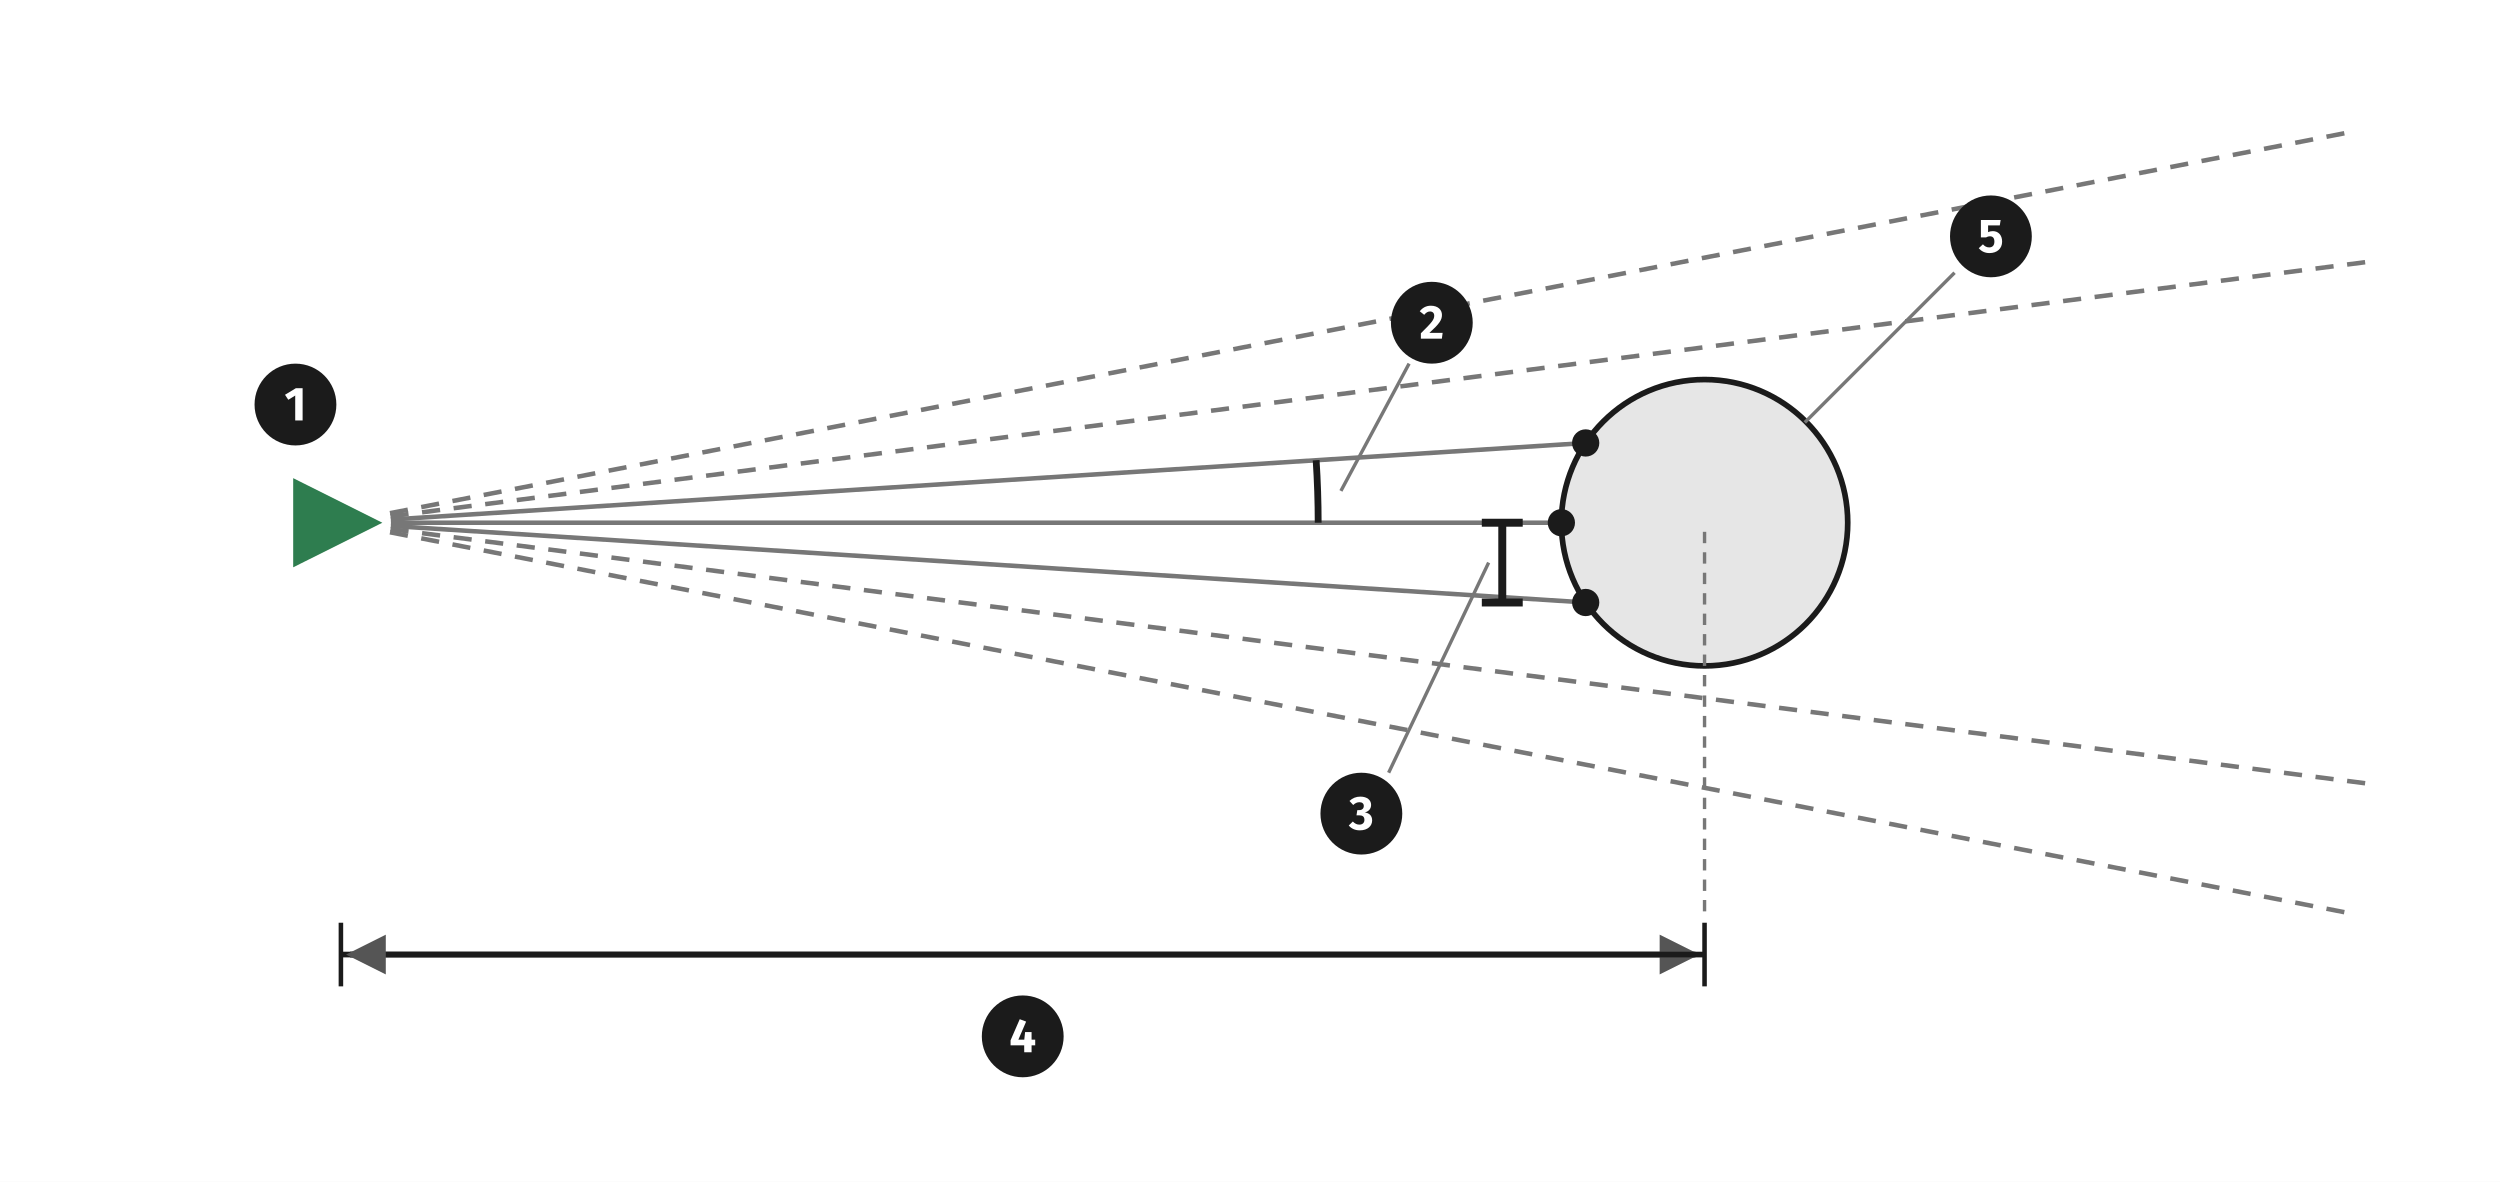
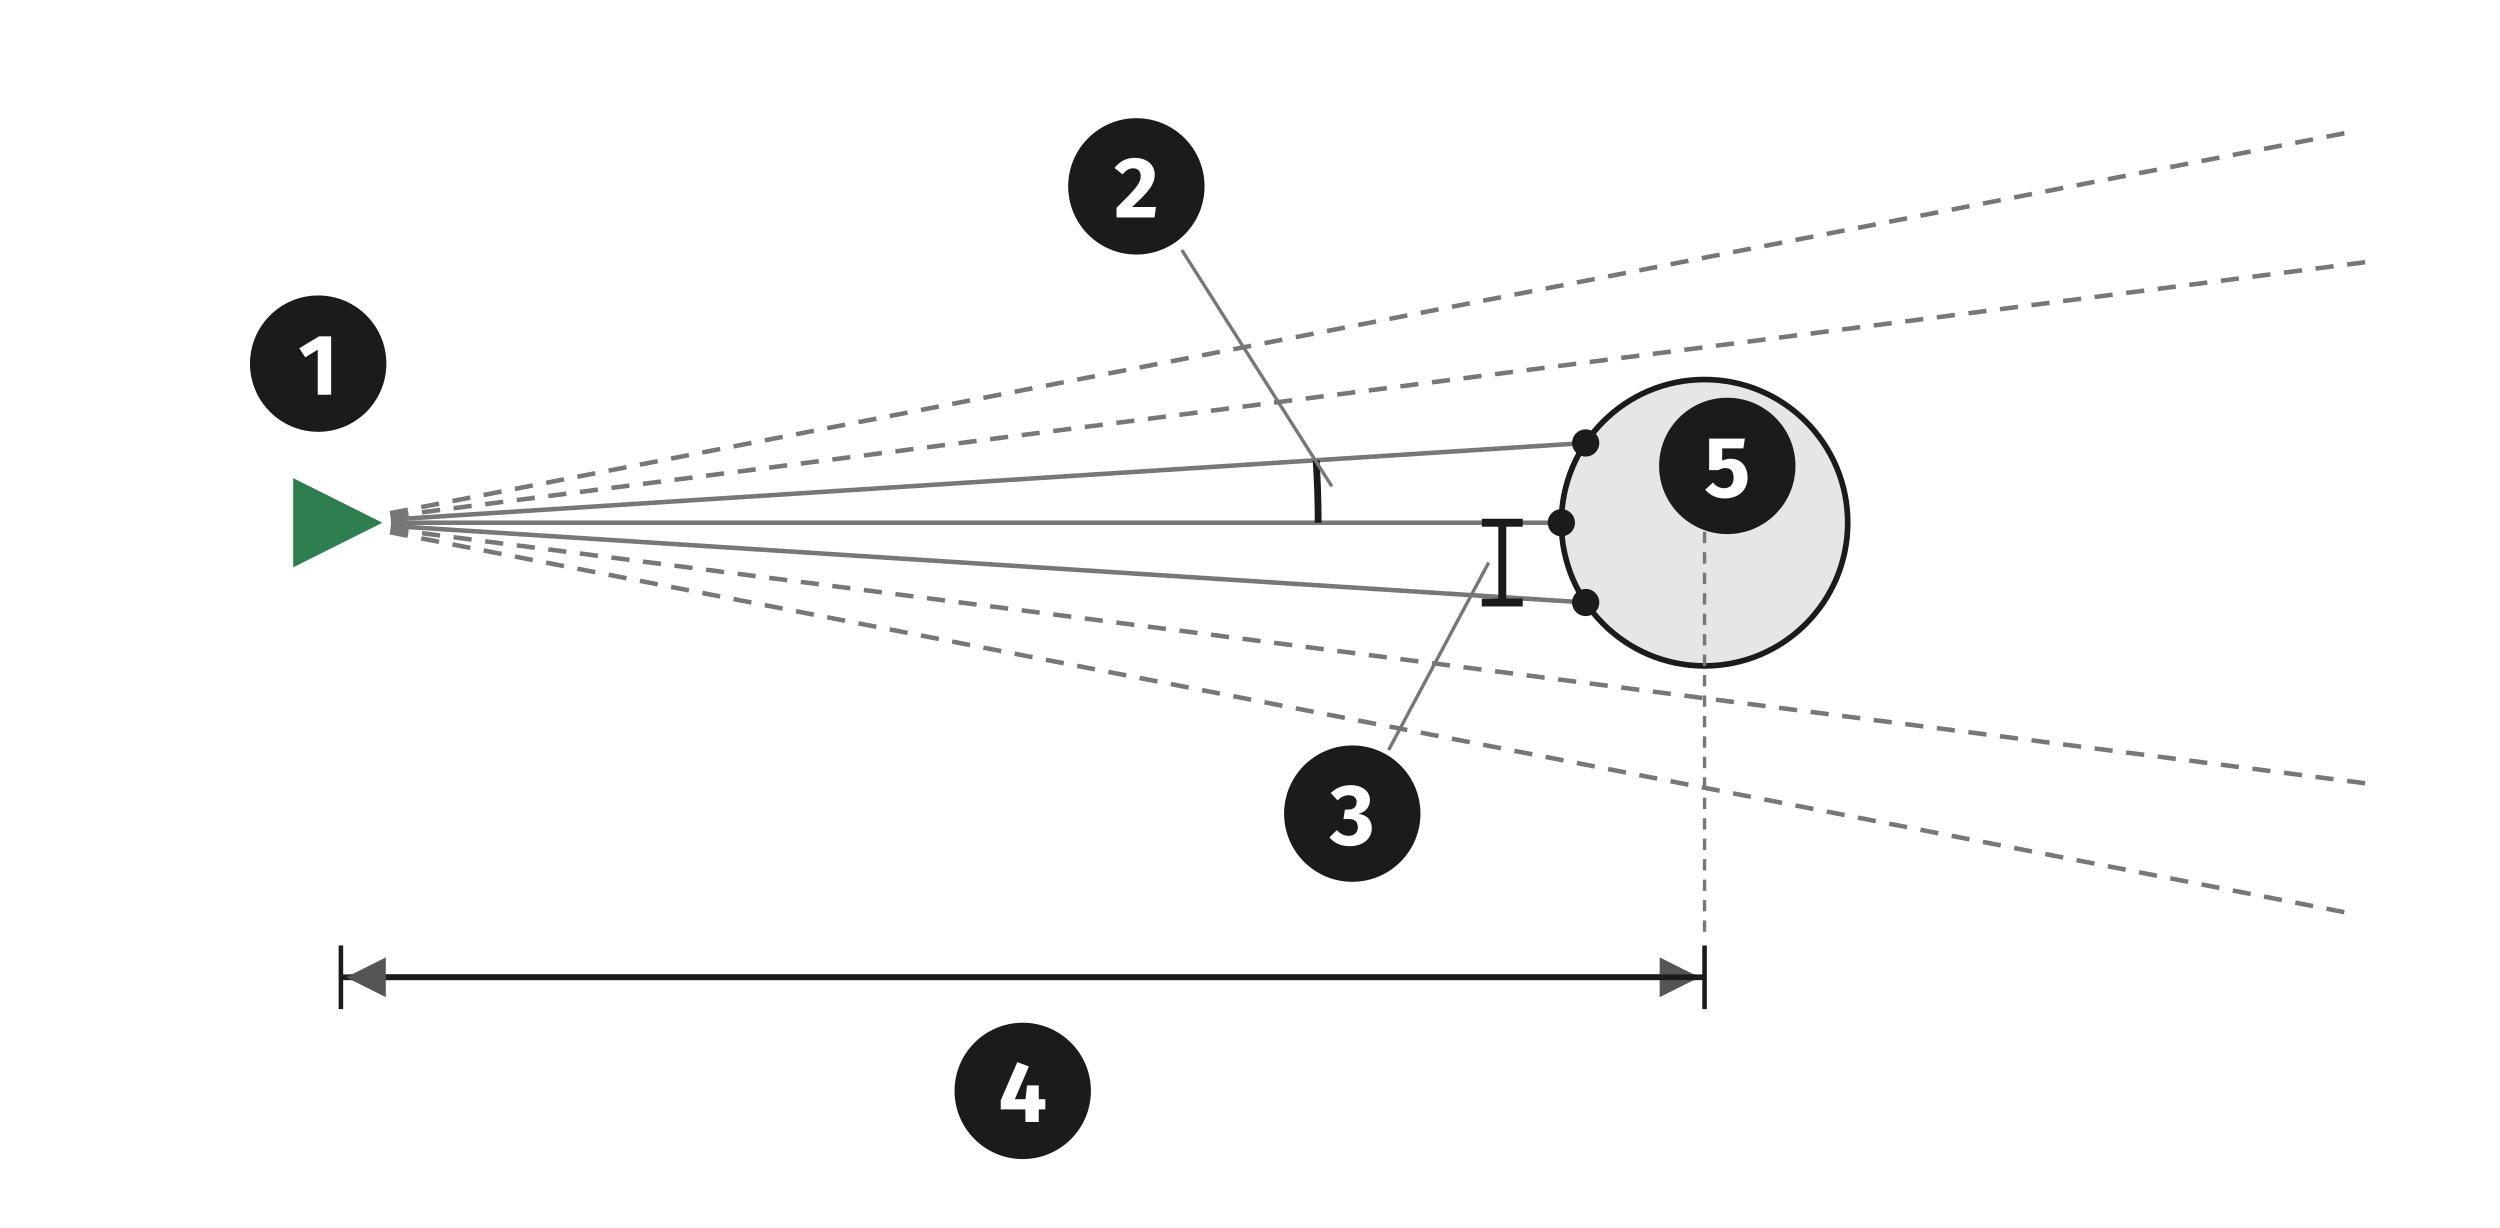
- <svg xmlns="http://www.w3.org/2000/svg" width="1100" height="520" viewBox="0 0 1100 520" role="img" version="1.1" id="svg20">
+ <svg xmlns="http://www.w3.org/2000/svg" width="1100" height="540" viewBox="0 0 1100 540" role="img" version="1.1" id="svg20">
  <defs id="defs1">
    <marker id="arrow" viewBox="0 0 10 10" refX="9" refY="5" markerWidth="7" markerHeight="7" orient="auto-start-reverse">
      <path d="M0,0 L10,5 L0,10 z" fill="#555555" id="path1" />
    </marker>
  </defs>
-   <rect x="0" y="0" width="1100" height="520" fill="#ffffff" id="rect1" />
+   <rect x="0" y="0" width="1100" height="540" fill="#ffffff" id="rect1" />
  <circle cx="750.0" cy="230" r="63.0" fill="#e6e6e6" stroke="#1b1b1b" stroke-width="2.5" id="circle1" />
  <line x1="171.596" y1="234.198" x2="1033.462" y2="401.74" stroke="#777777" stroke-width="2" opacity="1.0" stroke-dasharray="8,6" id="line1" />
  <line x1="171.82" y1="232.808" x2="1042.637" y2="344.886" stroke="#777777" stroke-width="2" opacity="1.0" stroke-dasharray="8,6" id="line2" />
  <line x1="171.955" y1="231.407" x2="697.684" y2="265.1" stroke="#777777" stroke-width="2" opacity="1.0" id="line3" />
  <line x1="172.0" y1="230.0" x2="687.0" y2="230.0" stroke="#777777" stroke-width="2" opacity="1.0" id="line4" />
  <line x1="171.955" y1="228.593" x2="697.684" y2="194.9" stroke="#777777" stroke-width="2" opacity="1.0" id="line5" />
  <line x1="171.82" y1="227.192" x2="1042.637" y2="115.114" stroke="#777777" stroke-width="2" opacity="1.0" stroke-dasharray="8,6" id="line6" />
  <line x1="171.596" y1="225.802" x2="1033.462" y2="58.26" stroke="#777777" stroke-width="2" opacity="1.0" stroke-dasharray="8,6" id="line7" />
  <circle cx="697.7" cy="265.1" r="6" fill="#1b1b1b" id="circle7" />
  <circle cx="687.0" cy="230.0" r="6" fill="#1b1b1b" id="circle8" />
  <circle cx="697.7" cy="194.9" r="6" fill="#1b1b1b" id="circle9" />
  <path d="M130,212 L130,248 L166,230 Z" stroke="#2e7d4f" stroke-width="2" fill="#2e7d4f" id="path9" />
-   <circle cx="130" cy="178" r="18" fill="#1b1b1b" id="circle10" />
-   <path d="m 133.15,170.804 h -2.961 l -4.788,2.898 1.449,2.205 3.045,-1.869 V 185 h 3.255 z" id="text10" style="font-weight:bold;font-size:21px;font-family:'Fira Sans', Helvetica, Arial, sans-serif;text-anchor:middle;fill:#ffffff" aria-label="1" />
+   <circle cx="140" cy="160" r="30" fill="#1b1b1b" id="circle10" />
+   <path d="m 145.7,147.992 h -5.358 l -8.664,5.244 2.622,3.99 5.51,-3.382 v 19.836 h 5.89 z" id="text10" style="font-weight:bold;font-size:38px;font-family:'Fira Sans', Helvetica, Arial, sans-serif;text-anchor:middle;fill:#ffffff" aria-label="1" />
  <path d="M580,230 A430,430 0 0 0 579.1,202.5" stroke="#1b1b1b" stroke-width="3" fill="none" id="path10" />
-   <line x1="590" y1="216" x2="620" y2="160" stroke="#777777" stroke-width="1.5" opacity="1.0" id="line10" />
-   <circle cx="630" cy="142" r="18" fill="#1b1b1b" id="circle11" />
-   <path d="m 629.569,134.51 c -2.121,0 -3.738,0.966 -4.872,2.457 l 1.953,1.554 c 0.84,-1.008 1.554,-1.47 2.583,-1.47 1.113,0 1.827,0.693 1.827,1.848 0,1.764 -1.113,3.045 -5.88,7.749 V 149 h 9.24 l 0.336,-2.541 h -5.817 c 4.431,-4.032 5.523,-5.691 5.523,-7.896 0,-2.205 -1.722,-4.053 -4.893,-4.053 z" id="text11" style="font-weight:bold;font-size:21px;font-family:'Fira Sans', Helvetica, Arial, sans-serif;text-anchor:middle;fill:#ffffff" aria-label="2" />
+   <line x1="586" y1="214" x2="520" y2="110" stroke="#777777" stroke-width="1.5" opacity="1.0" id="line10" />
+   <circle cx="500" cy="82" r="30" fill="#1b1b1b" id="circle11" />
+   <path d="m 499.221,69.46 c -3.838,0 -6.764,1.748 -8.816,4.446 l 3.534,2.812 c 1.52,-1.824 2.812,-2.66 4.674,-2.66 2.014,0 3.306,1.254 3.306,3.344 0,3.192 -2.014,5.51 -10.64,14.022 v 4.256 h 16.72 l 0.608,-4.598 h -10.526 c 8.018,-7.296 9.994,-10.298 9.994,-14.288 0,-3.99 -3.116,-7.334 -8.854,-7.334 z" id="text11" style="font-weight:bold;font-size:38px;font-family:'Fira Sans', Helvetica, Arial, sans-serif;text-anchor:middle;fill:#ffffff" aria-label="2" />
  <line x1="661.0" y1="230.0" x2="661.0" y2="265.1" stroke="#1b1b1b" stroke-width="3.5" opacity="1.0" id="line11" />
  <line x1="652.0" y1="230.0" x2="670.0" y2="230.0" stroke="#1b1b1b" stroke-width="3.5" opacity="1.0" id="line12" />
  <line x1="652.0" y1="265.1" x2="670.0" y2="265.1" stroke="#1b1b1b" stroke-width="3.5" opacity="1.0" id="line13" />
-   <line x1="655.0" y1="247.55" x2="611.0" y2="340" stroke="#777777" stroke-width="1.5" opacity="1.0" id="line14" />
-   <circle cx="599.0" cy="358" r="18" fill="#1b1b1b" id="circle14" />
-   <path d="m 598.559,350.51 c -1.89,0 -3.465,0.651 -4.788,1.911 l 1.638,1.785 c 0.84,-0.819 1.722,-1.239 2.772,-1.239 1.155,0 1.89,0.609 1.89,1.638 0,1.176 -0.777,1.848 -2.037,1.848 h -0.819 l -0.357,2.289 h 1.176 c 1.491,0 2.31,0.546 2.31,2.037 0,1.302 -0.903,2.058 -2.205,2.058 -1.113,0 -1.953,-0.42 -2.898,-1.365 l -1.785,1.743 c 1.113,1.344 2.73,2.142 4.872,2.142 3.507,0 5.418,-1.995 5.418,-4.368 0,-2.247 -1.47,-3.297 -3.234,-3.486 1.743,-0.504 2.772,-1.659 2.772,-3.381 0,-1.995 -1.659,-3.612 -4.725,-3.612 z" id="text14" style="font-weight:bold;font-size:21px;font-family:'Fira Sans', Helvetica, Arial, sans-serif;text-anchor:middle;fill:#ffffff" aria-label="3" />
-   <line x1="150" y1="420" x2="746.0" y2="420" stroke="#1b1b1b" stroke-width="2.5" opacity="1.0" marker-end="url(#arrow)" id="line15" />
-   <line x1="750.0" y1="420" x2="154" y2="420" stroke="#1b1b1b" stroke-width="2.5" opacity="1.0" marker-end="url(#arrow)" id="line16" />
-   <line x1="150" y1="406" x2="150" y2="434" stroke="#1b1b1b" stroke-width="2" opacity="1.0" id="line17" />
-   <line x1="750.0" y1="406" x2="750.0" y2="434" stroke="#1b1b1b" stroke-width="2" opacity="1.0" id="line18" />
-   <line x1="750.0" y1="234" x2="750.0" y2="404" stroke="#777777" stroke-width="1.5" opacity="1.0" stroke-dasharray="5,4" id="line19" />
-   <circle cx="450.0" cy="456" r="18" fill="#1b1b1b" id="circle19" />
-   <path d="m 455.491,457.456 h -1.596 v -3.36 h -2.856 l -0.357,3.36 h -2.604 l 3.423,-7.959 -2.814,-1.05 -4.032,9.282 v 2.205 h 5.985 l 0.021,3.066 h 3.234 v -3.066 h 1.596 z" id="text19" style="font-weight:bold;font-size:21px;font-family:'Fira Sans', Helvetica, Arial, sans-serif;text-anchor:middle;fill:#ffffff" aria-label="4" />
-   <line x1="794.1" y1="185.9" x2="860.0" y2="120" stroke="#777777" stroke-width="1.5" opacity="1.0" id="line20" />
-   <circle cx="876.0" cy="104" r="18" fill="#1b1b1b" id="circle20" />
-   <path d="m 880.284,96.804 h -8.694 v 7.665 h 2.247 c 0.651,-0.357 1.134,-0.504 1.701,-0.504 1.176,0 1.995,0.609 1.995,2.373 0,1.638 -0.861,2.52 -2.289,2.52 -1.155,0 -2.016,-0.504 -2.751,-1.365 l -1.848,1.722 c 1.071,1.239 2.562,2.142 4.725,2.142 3.381,0 5.565,-2.037 5.565,-5.04 0,-2.94 -1.743,-4.62 -4.074,-4.62 -0.672,0 -1.386,0.126 -2.1,0.462 v -2.982 h 5.145 z" id="text20" style="font-weight:bold;font-size:21px;font-family:'Fira Sans', Helvetica, Arial, sans-serif;text-anchor:middle;fill:#ffffff" aria-label="5" />
+   <line x1="655.0" y1="247.55" x2="611.0" y2="330" stroke="#777777" stroke-width="1.5" opacity="1.0" id="line14" />
+   <circle cx="595.0" cy="358" r="30" fill="#1b1b1b" id="circle14" />
+   <path d="m 594.202,345.46 c -3.42,0 -6.27,1.178 -8.664,3.458 l 2.964,3.23 c 1.52,-1.482 3.116,-2.242 5.016,-2.242 2.09,0 3.42,1.102 3.42,2.964 0,2.128 -1.406,3.344 -3.686,3.344 h -1.482 l -0.646,4.142 h 2.128 c 2.698,0 4.18,0.988 4.18,3.686 0,2.356 -1.634,3.724 -3.99,3.724 -2.014,0 -3.534,-0.76 -5.244,-2.47 l -3.23,3.154 c 2.014,2.432 4.94,3.876 8.816,3.876 6.346,0 9.804,-3.61 9.804,-7.904 0,-4.066 -2.66,-5.966 -5.852,-6.308 3.154,-0.912 5.016,-3.002 5.016,-6.118 0,-3.61 -3.002,-6.536 -8.55,-6.536 z" id="text14" style="font-weight:bold;font-size:38px;font-family:'Fira Sans', Helvetica, Arial, sans-serif;text-anchor:middle;fill:#ffffff" aria-label="3" />
+   <line x1="150" y1="430" x2="746.0" y2="430" stroke="#1b1b1b" stroke-width="2.5" opacity="1.0" marker-end="url(#arrow)" id="line15" />
+   <line x1="750.0" y1="430" x2="154" y2="430" stroke="#1b1b1b" stroke-width="2.5" opacity="1.0" marker-end="url(#arrow)" id="line16" />
+   <line x1="150" y1="416" x2="150" y2="444" stroke="#1b1b1b" stroke-width="2" opacity="1.0" id="line17" />
+   <line x1="750.0" y1="416" x2="750.0" y2="444" stroke="#1b1b1b" stroke-width="2" opacity="1.0" id="line18" />
+   <line x1="750.0" y1="234" x2="750.0" y2="414" stroke="#777777" stroke-width="1.5" opacity="1.0" stroke-dasharray="5,4" id="line19" />
+   <circle cx="450.0" cy="480" r="30" fill="#1b1b1b" id="circle19" />
+   <path d="m 459.937,483.648 h -2.888 v -6.08 h -5.168 l -0.646,6.08 h -4.712 l 6.194,-14.402 -5.092,-1.9 -7.296,16.796 v 3.99 h 10.83 l 0.038,5.548 h 5.852 v -5.548 h 2.888 z" id="text19" style="font-weight:bold;font-size:38px;font-family:'Fira Sans', Helvetica, Arial, sans-serif;text-anchor:middle;fill:#ffffff" aria-label="4" />
+   <circle cx="760.0" cy="205" r="30" fill="#1b1b1b" id="circle20" />
+   <path d="m 767.752,192.992 h -15.732 v 13.87 h 4.066 c 1.178,-0.646 2.052,-0.912 3.078,-0.912 2.128,0 3.61,1.102 3.61,4.294 0,2.964 -1.558,4.56 -4.142,4.56 -2.09,0 -3.648,-0.912 -4.978,-2.47 l -3.344,3.116 c 1.938,2.242 4.636,3.876 8.55,3.876 6.118,0 10.07,-3.686 10.07,-9.12 0,-5.32 -3.154,-8.36 -7.372,-8.36 -1.216,0 -2.508,0.228 -3.8,0.836 v -5.396 h 9.31 z" id="text20" style="font-weight:bold;font-size:38px;font-family:'Fira Sans', Helvetica, Arial, sans-serif;text-anchor:middle;fill:#ffffff" aria-label="5" />
</svg>
